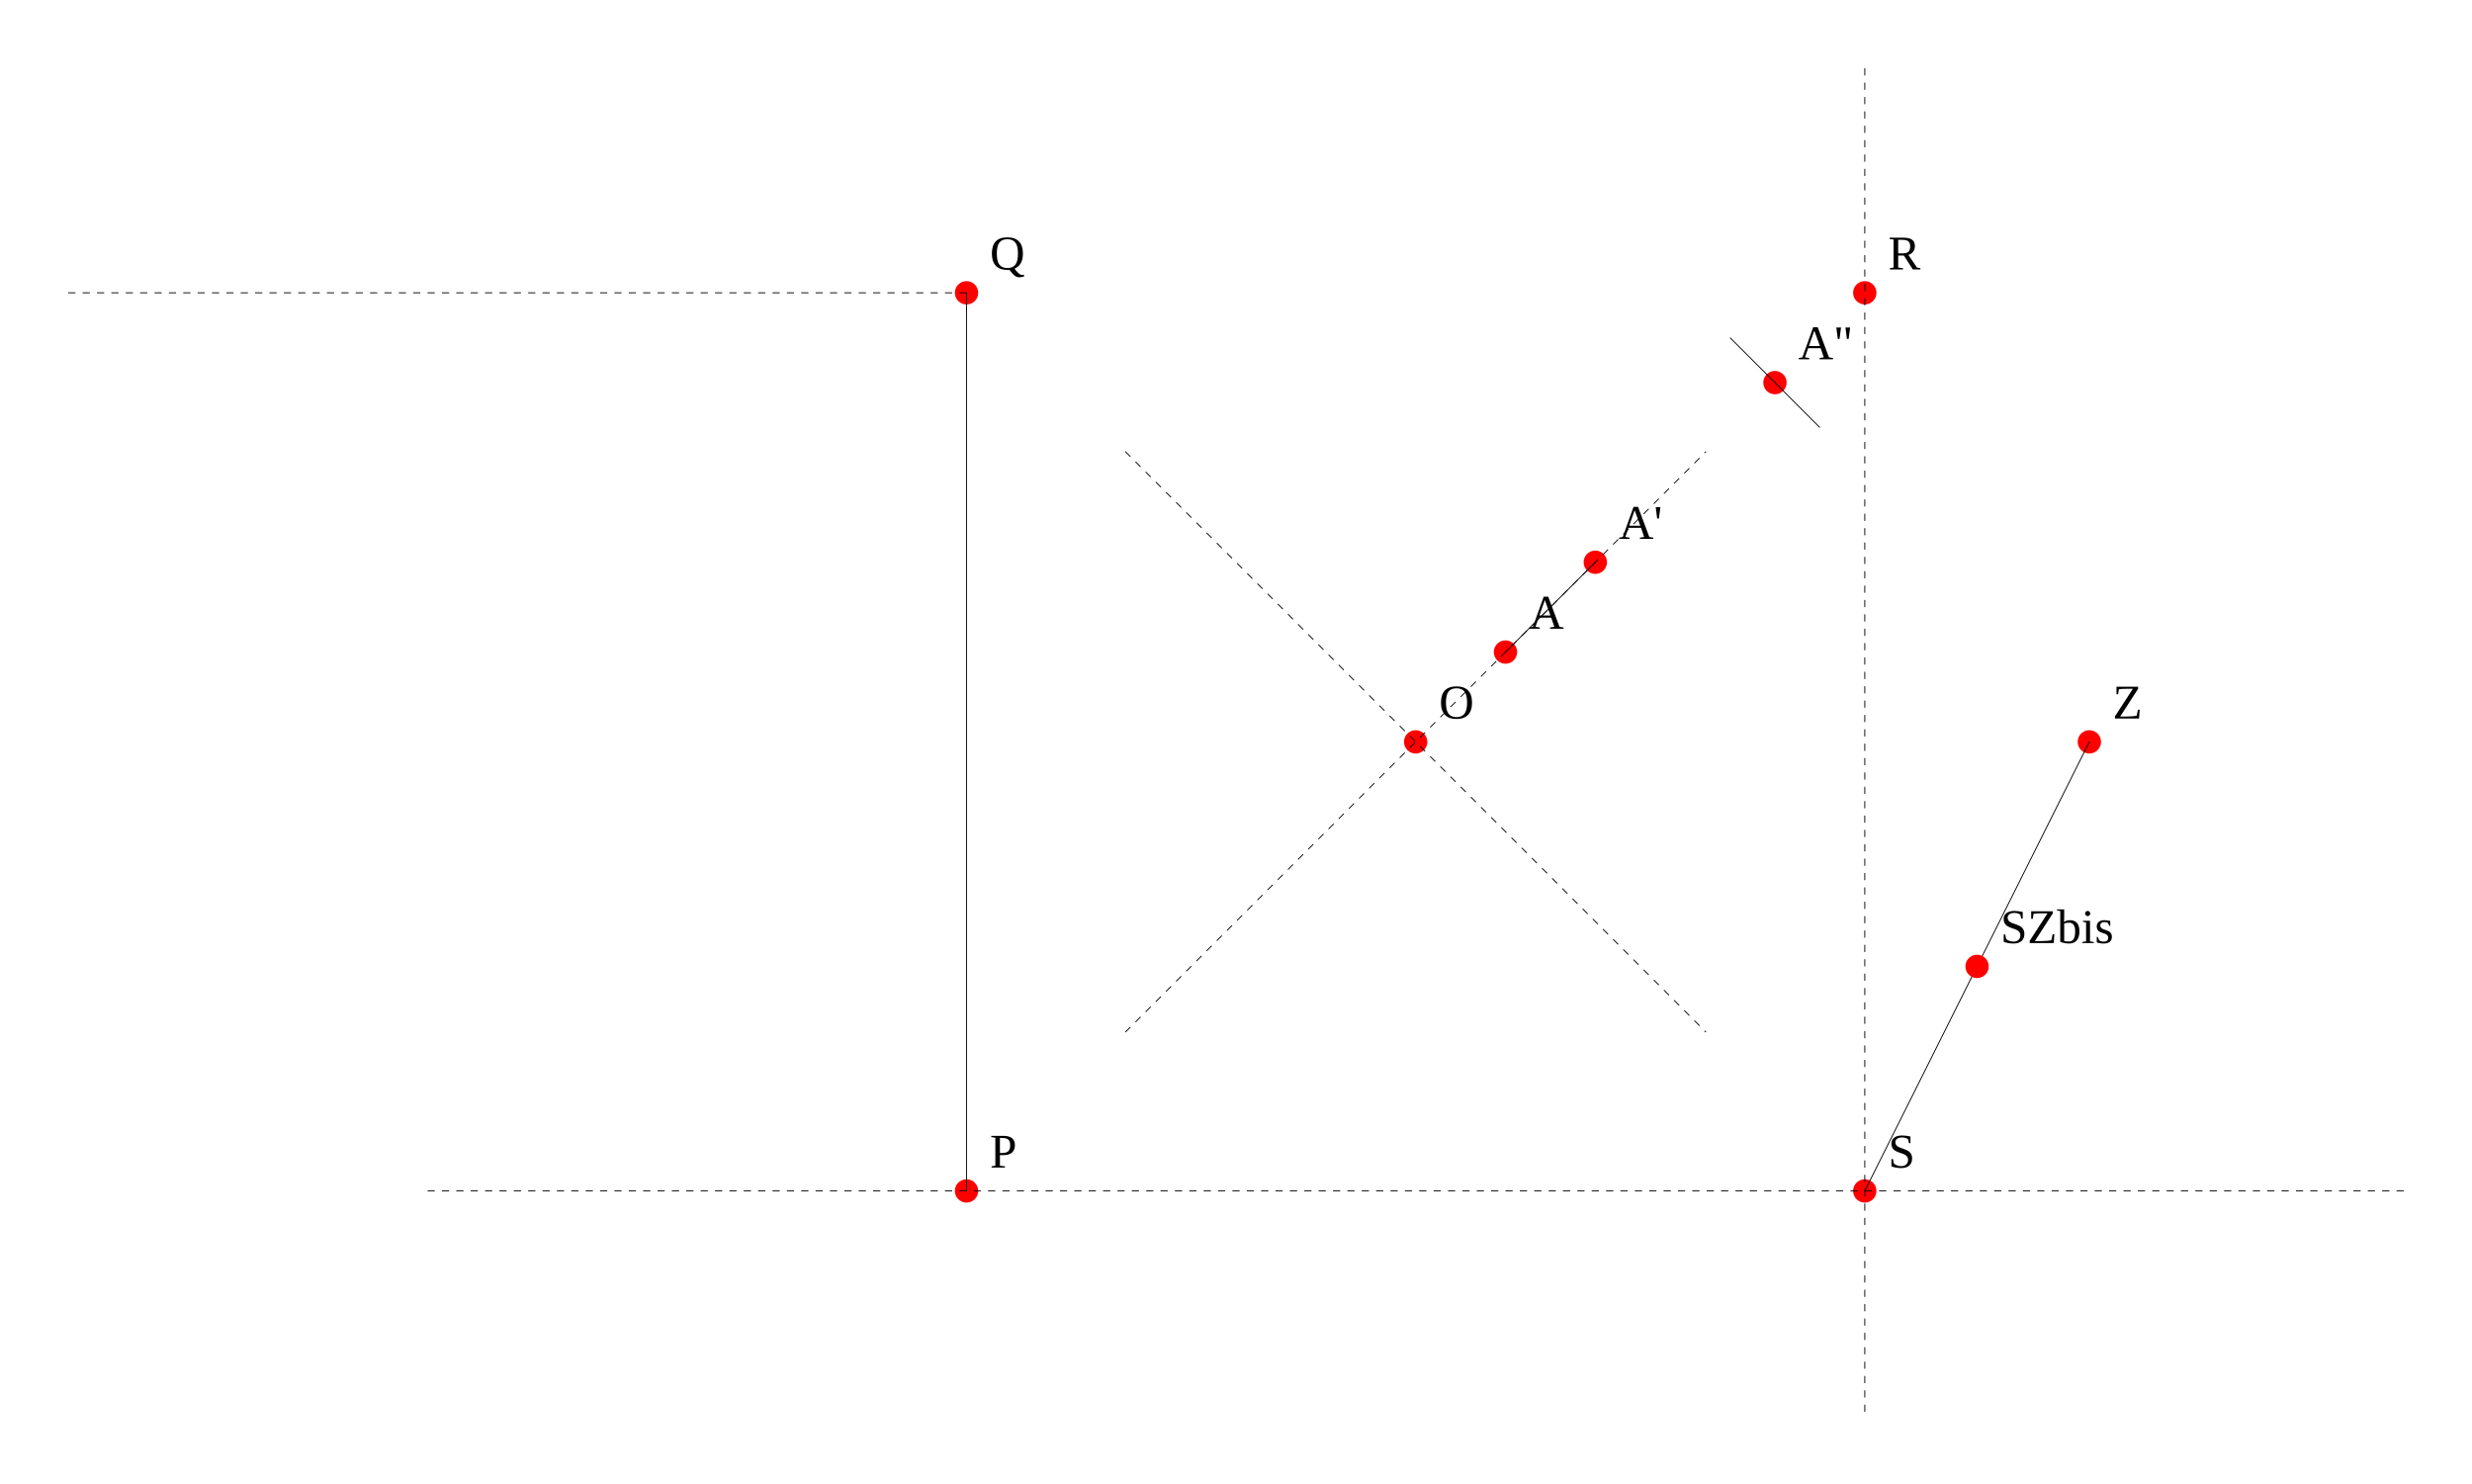
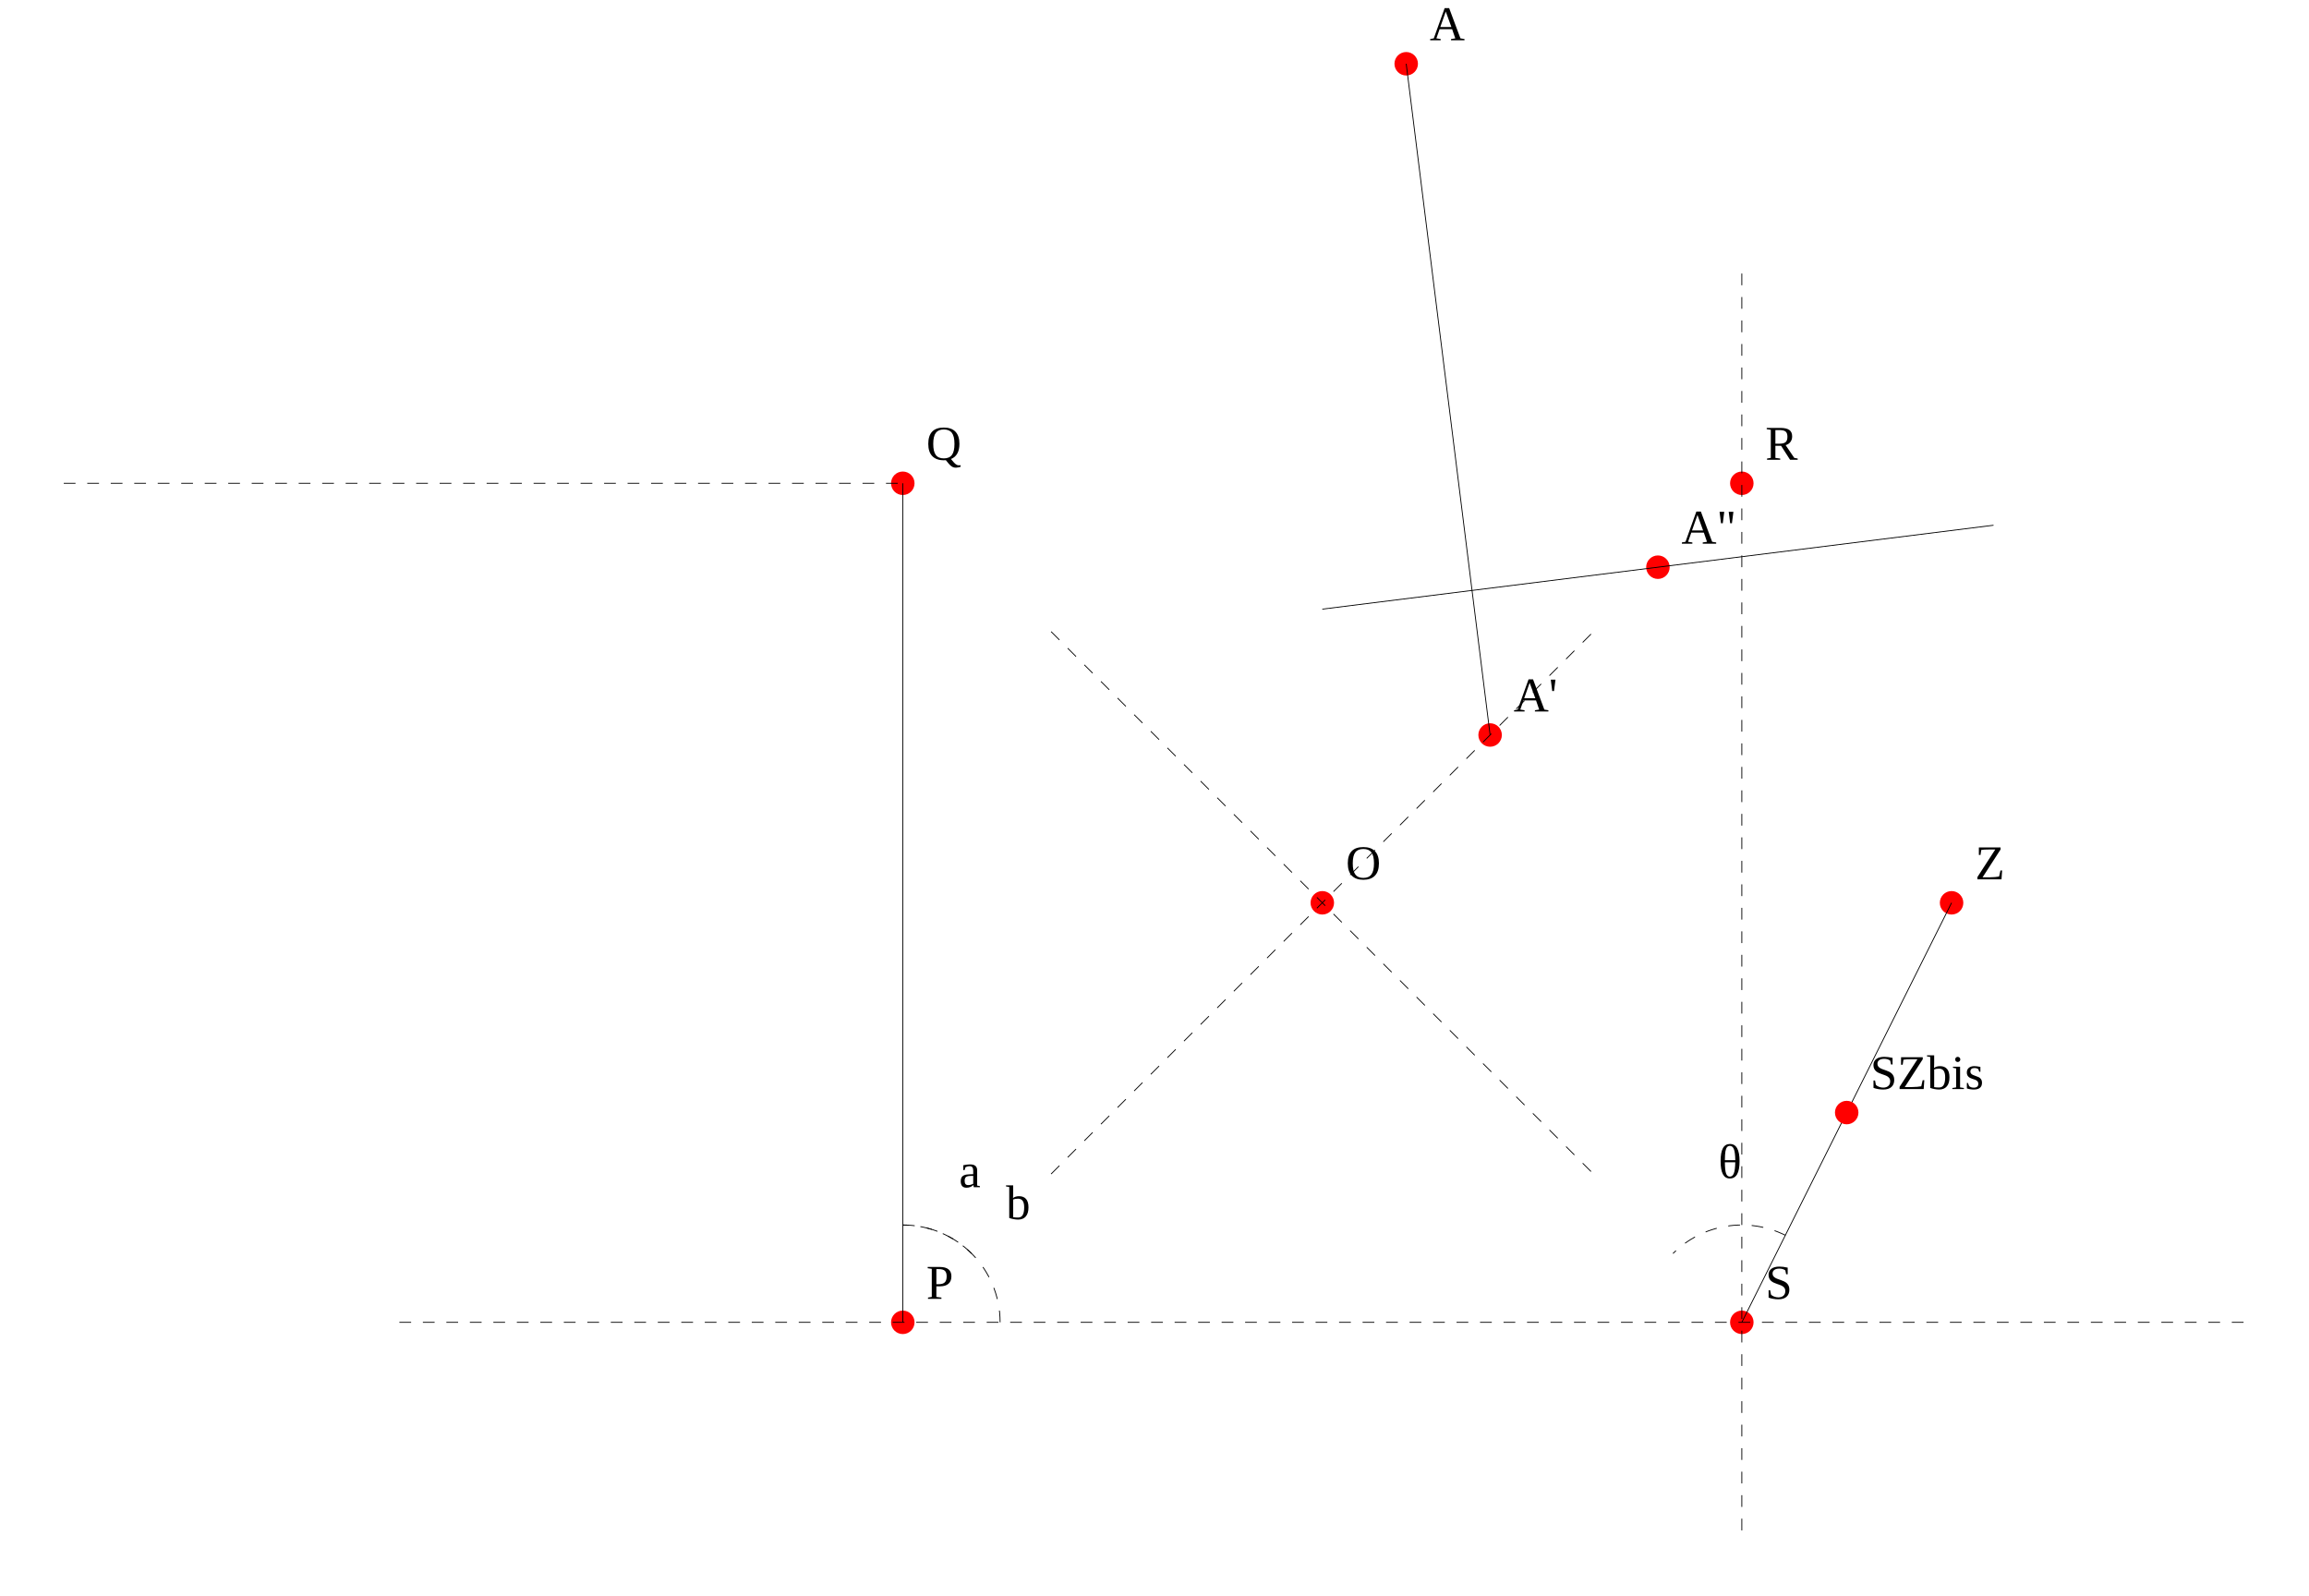
- <svg xmlns="http://www.w3.org/2000/svg" width="2752" height="1652">
-   <g transform="translate(1576,826)">
-     <circle fill="red" cx="0" cy="0" r="13" />
-     <text x="26" y="-26" font-size="54px">O</text>
-     <circle fill="red" cx="100" cy="-100" r="13" />
-     <text x="126" y="-126" font-size="54px">A</text>
-     <circle fill="red" cx="200" cy="-200" r="13" />
-     <text x="226" y="-226" font-size="54px">A'</text>
-     <circle fill="red" cx="400" cy="-400" r="13" />
-     <text x="426" y="-426" font-size="54px">A"</text>
-     <path stroke="black" d="M100.00 -100.00 200.00 -200.00" />
-     <path stroke="black" d="M350.00 -450.00 450.00 -350.00" />
-     <circle fill="red" cx="-500" cy="500" r="13" />
-     <text x="-474" y="474" font-size="54px">P</text>
-     <circle fill="red" cx="-500" cy="-500" r="13" />
-     <text x="-474" y="-526" font-size="54px">Q</text>
-     <circle fill="red" cx="500" cy="-500" r="13" />
-     <text x="526" y="-526" font-size="54px">R</text>
-     <circle fill="red" cx="500" cy="500" r="13" />
-     <text x="526" y="474" font-size="54px">S</text>
-     <circle fill="red" cx="750" cy="0" r="13" />
-     <text x="776" y="-26" font-size="54px">Z</text>
-     <path stroke="black" d="M500.00 500.00 750.00 -0.00" />
-     <circle fill="red" cx="625" cy="250" r="13" />
-     <text x="651" y="224" font-size="54px">SZbis</text>
-     <path stroke="black" d="M-500.00 500.00 -500.00 -500.00" />
-     <path stroke="black" stroke-dasharray="8, 8" d="M-1100.00 500.00 1100.00 500.00" />
-     <path stroke="black" stroke-dasharray="8, 8" d="M-1500.00 -500.00 -500.00 -500.00" />
-     <path stroke="black" stroke-dasharray="8, 8" d="M500.00 -750.00 500.00 750.00" />
-     <path stroke="black" stroke-dasharray="8, 8" d="M-323.22 323.22 323.22 -323.22" />
-     <path stroke="black" stroke-dasharray="8, 8" d="M-323.22 -323.22 323.22 323.22" />
+ <svg xmlns="http://www.w3.org/2000/svg" width="2752" height="1902">
+   <g transform="translate(1576,1076)">
+     <circle title="O (0.00,0.00)" fill="red" cx="0" cy="-0" r="14" />
+     <text x="28" y="-28" font-size="58px">O</text>
+     <circle title="A (100.00,1000.00)" fill="red" cx="100" cy="-1000" r="14" />
+     <text x="128" y="-1028" font-size="58px">A</text>
+     <circle title="A' (200.00,200.00)" fill="red" cx="200" cy="-200" r="14" />
+     <text x="228" y="-228" font-size="58px">A'</text>
+     <circle title="A&quot; (400.00,400.00)" fill="red" cx="400" cy="-400" r="14" />
+     <text x="428" y="-428" font-size="58px">A"</text>
+     <path title="A_B" stroke="black" d="M100.00 -1000.00 200.00 -200.00" />
+     <path title="a-b" stroke="black" d="M800.00 -450.00 0.00 -350.00" />
+     <circle title="P (-500.00,-500.00)" fill="red" cx="-500" cy="500" r="14" />
+     <text x="-472" y="472" font-size="58px">P</text>
+     <circle title="Q (-500.00,500.00)" fill="red" cx="-500" cy="-500" r="14" />
+     <text x="-472" y="-528" font-size="58px">Q</text>
+     <circle title="R (500.00,500.00)" fill="red" cx="500" cy="-500" r="14" />
+     <text x="528" y="-528" font-size="58px">R</text>
+     <circle title="S (500.00,-500.00)" fill="red" cx="500" cy="500" r="14" />
+     <text x="528" y="472" font-size="58px">S</text>
+     <circle title="Z (750.00,0.00)" fill="red" cx="750" cy="-0" r="14" />
+     <text x="778" y="-28" font-size="58px">Z</text>
+     <path title="ZS" stroke="black" d="M750.00 -0.00 500.00 500.00" />
+     <circle title="SZbis (625.00,-250.00)" fill="red" cx="625" cy="250" r="14" />
+     <text x="653" y="222" font-size="58px">SZbis</text>
+     <path title="PQ" stroke="black" d="M-500.00 500.00 -500.00 -500.00" />
+     <path title="SP_produced" stroke="black" stroke-dasharray="14, 14" d="M-1100.00 500.00 1100.00 500.00" />
+     <path title="QR_shifted" stroke="black" stroke-dasharray="14, 14" d="M-1500.00 -500.00 -500.00 -500.00" />
+     <path title="RS_produced" stroke="black" stroke-dasharray="14, 14" d="M500.00 -750.00 500.00 750.00" />
+     <path title="PR_produced" stroke="black" stroke-dasharray="14, 14" d="M-323.22 323.22 323.22 -323.22" />
+     <path title="QS_produced" stroke="black" stroke-dasharray="14, 14" d="M-323.22 -323.22 323.22 323.22" />
+     <path title="angle θ" fill="none" stroke="black" stroke-dasharray="14, 14" d="M551.88 396.25 A 116.00 116.00 0 0,0  417.98 417.98" />
+     <text x="472" y="328" font-size="58px">θ</text>
+     <path title="angle a" fill="none" stroke="black" stroke-dasharray="14, 14" d="M-417.98 417.98 A 116.00 116.00 0 0,0  -500.00 384.00" />
+     <text x="-433" y="339" font-size="58px">a</text>
+     <path title="angle b" fill="none" stroke="black" stroke-dasharray="14, 14" d="M-384.00 500.00 A 116.00 116.00 0 0,0  -500.00 384.00" />
+     <text x="-377" y="377" font-size="58px">b</text>
  </g>
</svg>
